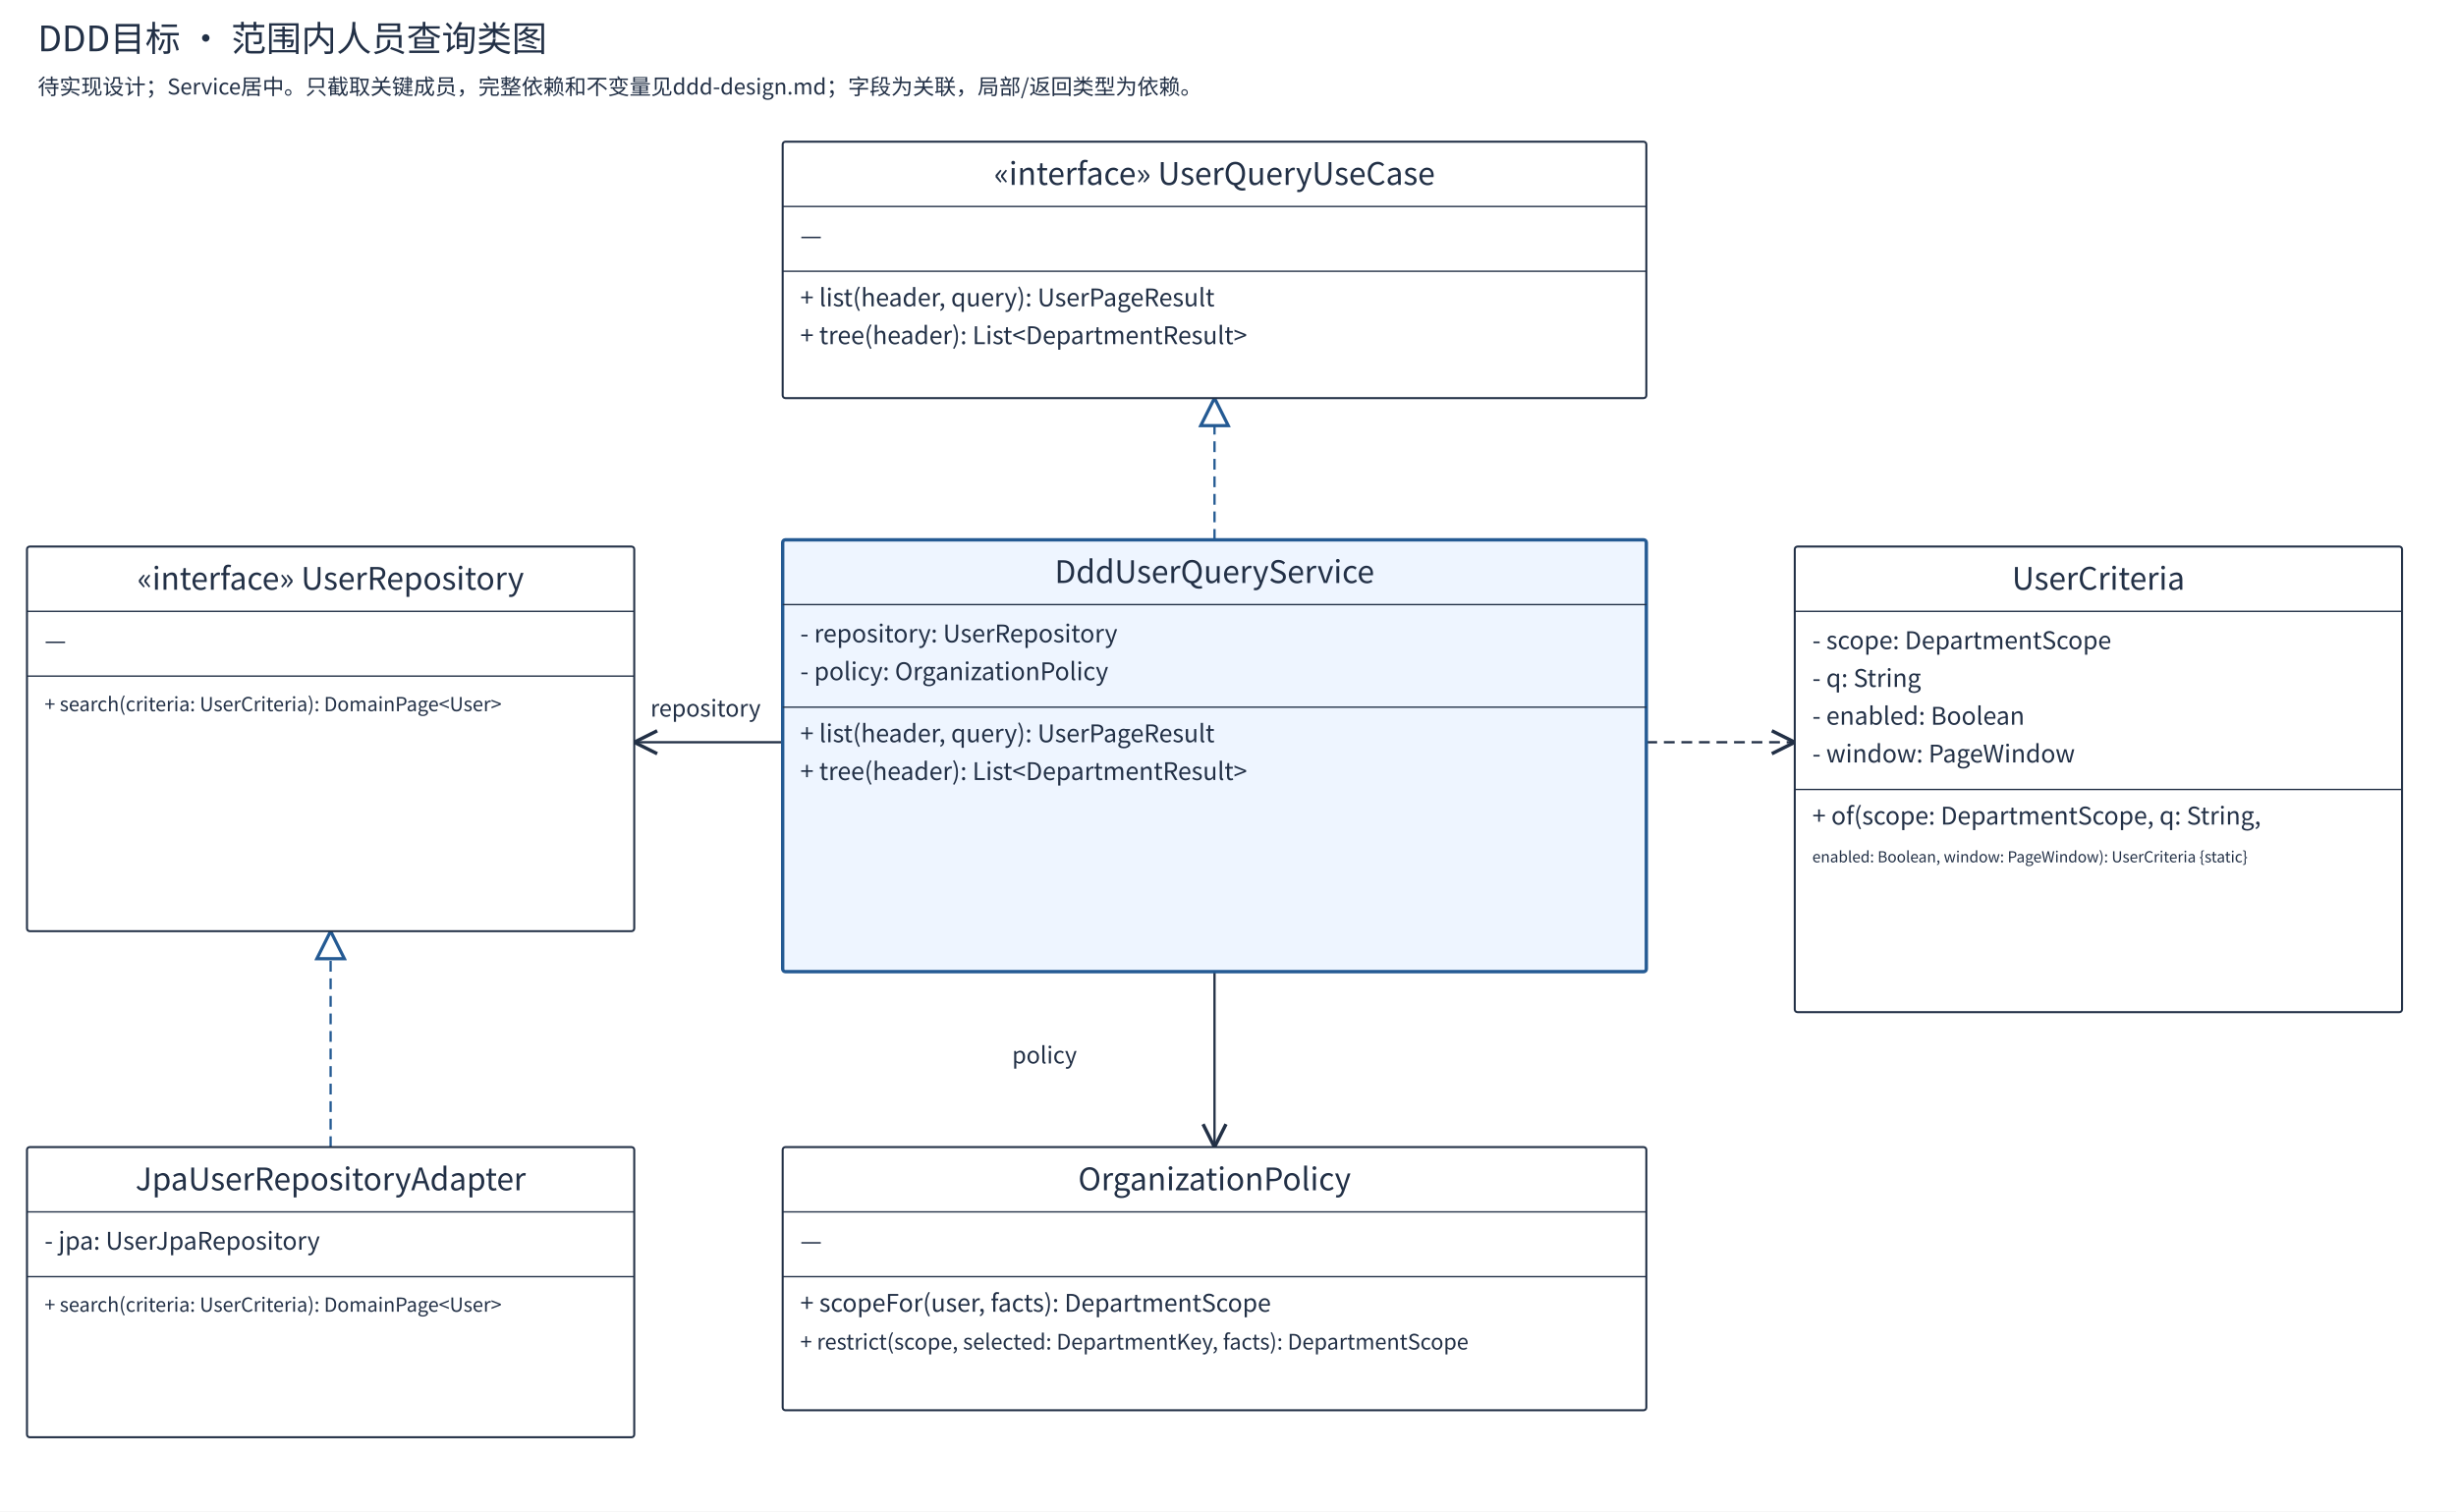
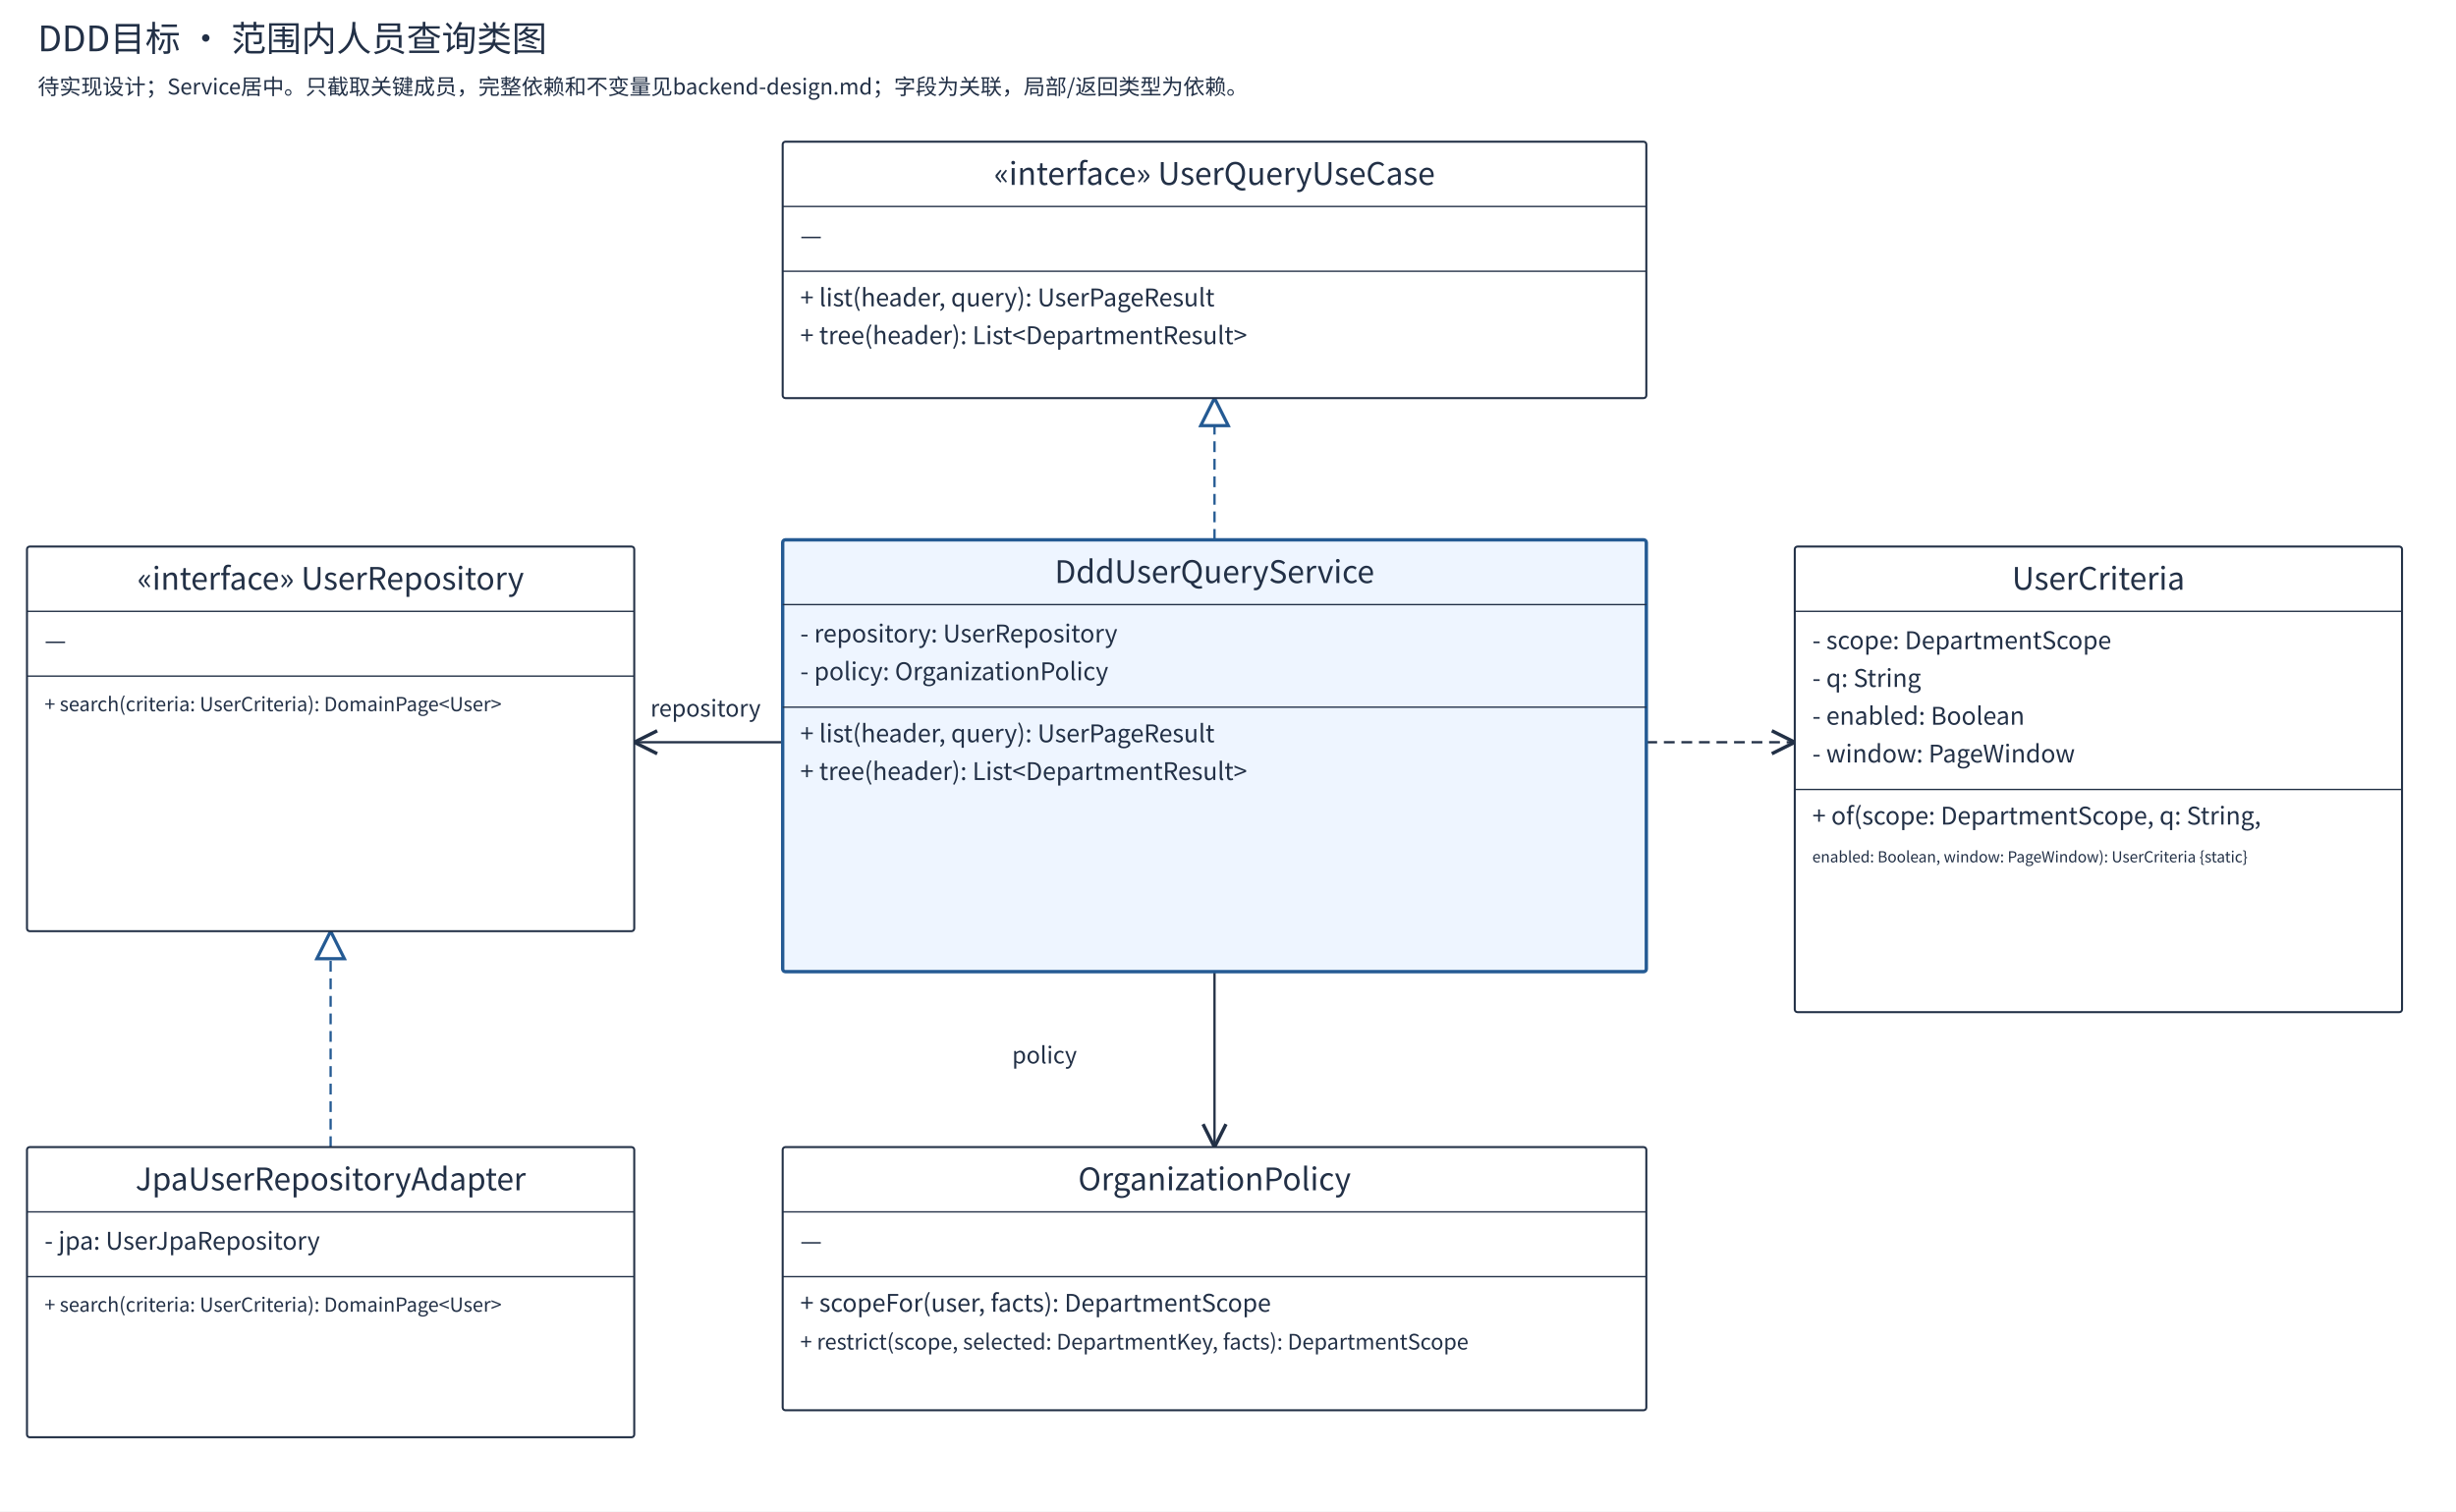
<svg xmlns="http://www.w3.org/2000/svg" width="1820" height="1120" viewBox="0 0 1820 1120">
  <defs>
    <marker id="open" markerWidth="12" markerHeight="12" refX="11" refY="6" orient="auto">
      <path d="M1,1 L11,6 L1,11" fill="none" stroke="#223046" stroke-width="1.5" />
    </marker>
    <marker id="triangle" markerWidth="14" markerHeight="14" refX="13" refY="7" orient="auto">
      <path d="M1,1 L13,7 L1,13 Z" fill="white" stroke="#245a93" stroke-width="1.4" />
    </marker>
    <marker id="filled" markerWidth="12" markerHeight="12" refX="11" refY="6" orient="auto">
      <path d="M1,1 L11,6 L1,11 Z" fill="#223046" />
    </marker>
  </defs>
  <rect width="100%" height="100%" fill="white" />
  <g font-family="Microsoft YaHei,Noto Sans CJK SC,Arial,sans-serif">
    <text x="28" y="38" font-size="26" text-anchor="start" fill="#223046">DDD目标 · 范围内人员查询类图</text>
-     <text x="28" y="70" font-size="16" text-anchor="start" fill="#223046">待实现设计；Service居中。只截取关键成员，完整依赖和不变量见ddd-design.md；字段为关联，局部/返回类型为依赖。</text>
+     <text x="28" y="70" font-size="16" text-anchor="start" fill="#223046">待实现设计；Service居中。只截取关键成员，完整依赖和不变量见backend-design.md；字段为关联，局部/返回类型为依赖。</text>
    <polyline points="900,400 900,295" fill="none" stroke="#245a93" stroke-width="1.7" stroke-dasharray="8 5" marker-end="url(#triangle)" />
    <polyline points="580,550 470,550" fill="none" stroke="#223046" stroke-width="1.7" marker-end="url(#open)" />
    <text x="482" y="531" font-size="17" text-anchor="start" fill="#223046">repository</text>
    <polyline points="1220,550 1330,550" fill="none" stroke="#223046" stroke-width="1.7" stroke-dasharray="8 5" marker-end="url(#open)" />
    <polyline points="900,720 900,850" fill="none" stroke="#223046" stroke-width="1.7" marker-end="url(#open)" />
    <text x="750" y="788" font-size="17" text-anchor="start" fill="#223046">policy</text>
    <polyline points="245,850 245,690" fill="none" stroke="#245a93" stroke-width="1.7" stroke-dasharray="8 5" marker-end="url(#triangle)" />
    <rect x="580" y="400" width="640" height="320" rx="2" fill="#eef5ff" stroke="#245a93" stroke-width="2.5" />
    <path d="M580,448H1220 M580,524H1220" stroke="#223046" />
    <text x="900" y="432" font-size="23" text-anchor="middle" fill="#223046">DddUserQueryService</text>
    <text x="593" y="476" font-size="18" text-anchor="start" fill="#223046">- repository: UserRepository</text>
    <text x="593" y="504" font-size="18" text-anchor="start" fill="#223046">- policy: OrganizationPolicy</text>
    <text x="593" y="550" font-size="18" text-anchor="start" fill="#223046">+ list(header, query): UserPageResult</text>
    <text x="593" y="578" font-size="18" text-anchor="start" fill="#223046">+ tree(header): List&lt;DepartmentResult&gt;</text>
    <rect x="580" y="105" width="640" height="190" rx="2" fill="white" stroke="#223046" stroke-width="1.5" />
    <path d="M580,153H1220 M580,201H1220" stroke="#223046" />
    <text x="900" y="137" font-size="23" text-anchor="middle" fill="#223046">«interface» UserQueryUseCase</text>
    <text x="593" y="181" font-size="18" text-anchor="start" fill="#223046">—</text>
    <text x="593" y="227" font-size="18" text-anchor="start" fill="#223046">+ list(header, query): UserPageResult</text>
    <text x="593" y="255" font-size="18" text-anchor="start" fill="#223046">+ tree(header): List&lt;DepartmentResult&gt;</text>
    <rect x="20" y="405" width="450" height="285" rx="2" fill="white" stroke="#223046" stroke-width="1.5" />
    <path d="M20,453H470 M20,501H470" stroke="#223046" />
    <text x="245" y="437" font-size="23" text-anchor="middle" fill="#223046">«interface» UserRepository</text>
    <text x="33" y="481" font-size="18" text-anchor="start" fill="#223046">—</text>
    <text x="33" y="527" font-size="14.373" text-anchor="start" fill="#223046">+ search(criteria: UserCriteria): DomainPage&lt;User&gt;</text>
    <rect x="1330" y="405" width="450" height="345" rx="2" fill="white" stroke="#223046" stroke-width="1.5" />
    <path d="M1330,453H1780 M1330,585H1780" stroke="#223046" />
    <text x="1555" y="437" font-size="23" text-anchor="middle" fill="#223046">UserCriteria</text>
    <text x="1343" y="481" font-size="18" text-anchor="start" fill="#223046">- scope: DepartmentScope</text>
    <text x="1343" y="509" font-size="18" text-anchor="start" fill="#223046">- q: String</text>
    <text x="1343" y="537" font-size="18" text-anchor="start" fill="#223046">- enabled: Boolean</text>
    <text x="1343" y="565" font-size="18" text-anchor="start" fill="#223046">- window: PageWindow</text>
    <text x="1343" y="611" font-size="18" text-anchor="start" fill="#223046">+ of(scope: DepartmentScope, q: String,</text>
    <text x="1343" y="639" font-size="11.229" text-anchor="start" fill="#223046">    enabled: Boolean, window: PageWindow): UserCriteria {static}</text>
    <rect x="580" y="850" width="640" height="195" rx="2" fill="white" stroke="#223046" stroke-width="1.5" />
    <path d="M580,898H1220 M580,946H1220" stroke="#223046" />
    <text x="900" y="882" font-size="23" text-anchor="middle" fill="#223046">OrganizationPolicy</text>
    <text x="593" y="926" font-size="18" text-anchor="start" fill="#223046">—</text>
    <text x="593" y="972" font-size="18" text-anchor="start" fill="#223046">+ scopeFor(user, facts): DepartmentScope</text>
    <text x="593" y="1000" font-size="15.768" text-anchor="start" fill="#223046">+ restrict(scope, selected: DepartmentKey, facts): DepartmentScope</text>
    <rect x="20" y="850" width="450" height="215" rx="2" fill="white" stroke="#223046" stroke-width="1.5" />
    <path d="M20,898H470 M20,946H470" stroke="#223046" />
    <text x="245" y="882" font-size="23" text-anchor="middle" fill="#223046">JpaUserRepositoryAdapter</text>
    <text x="33" y="926" font-size="18" text-anchor="start" fill="#223046">- jpa: UserJpaRepository</text>
    <text x="33" y="972" font-size="14.373" text-anchor="start" fill="#223046">+ search(criteria: UserCriteria): DomainPage&lt;User&gt;</text>
  </g>
</svg>
